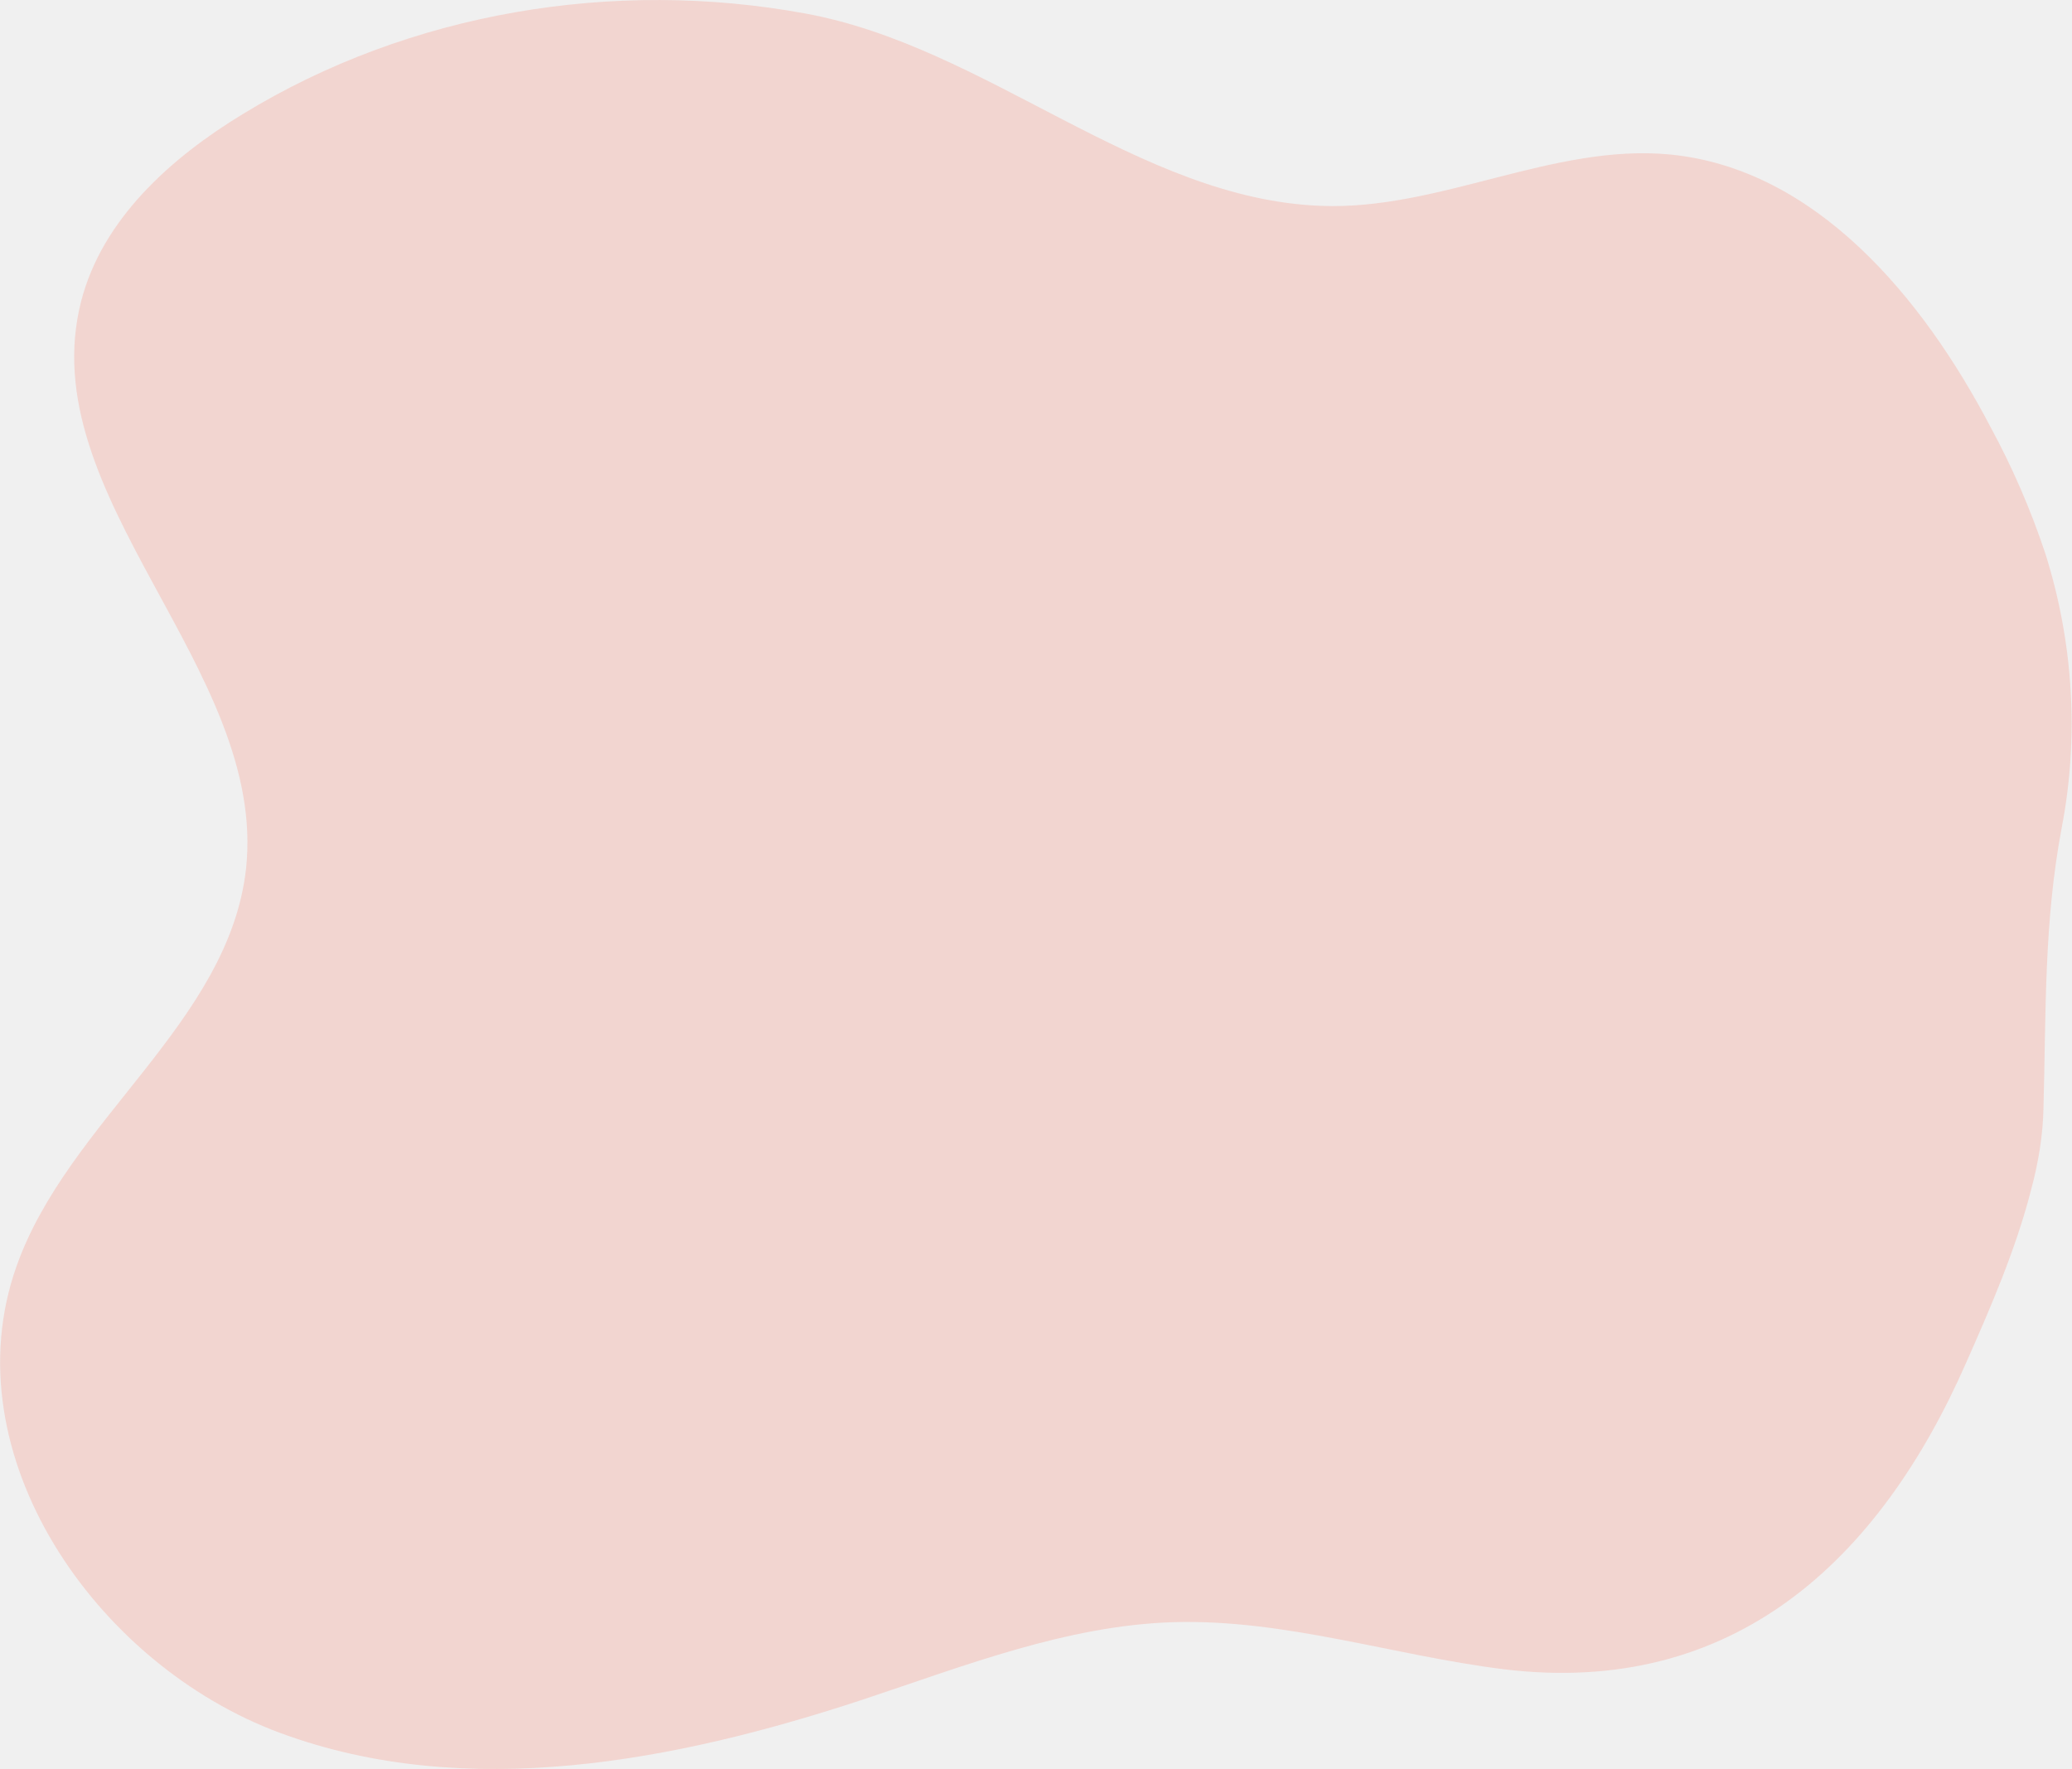
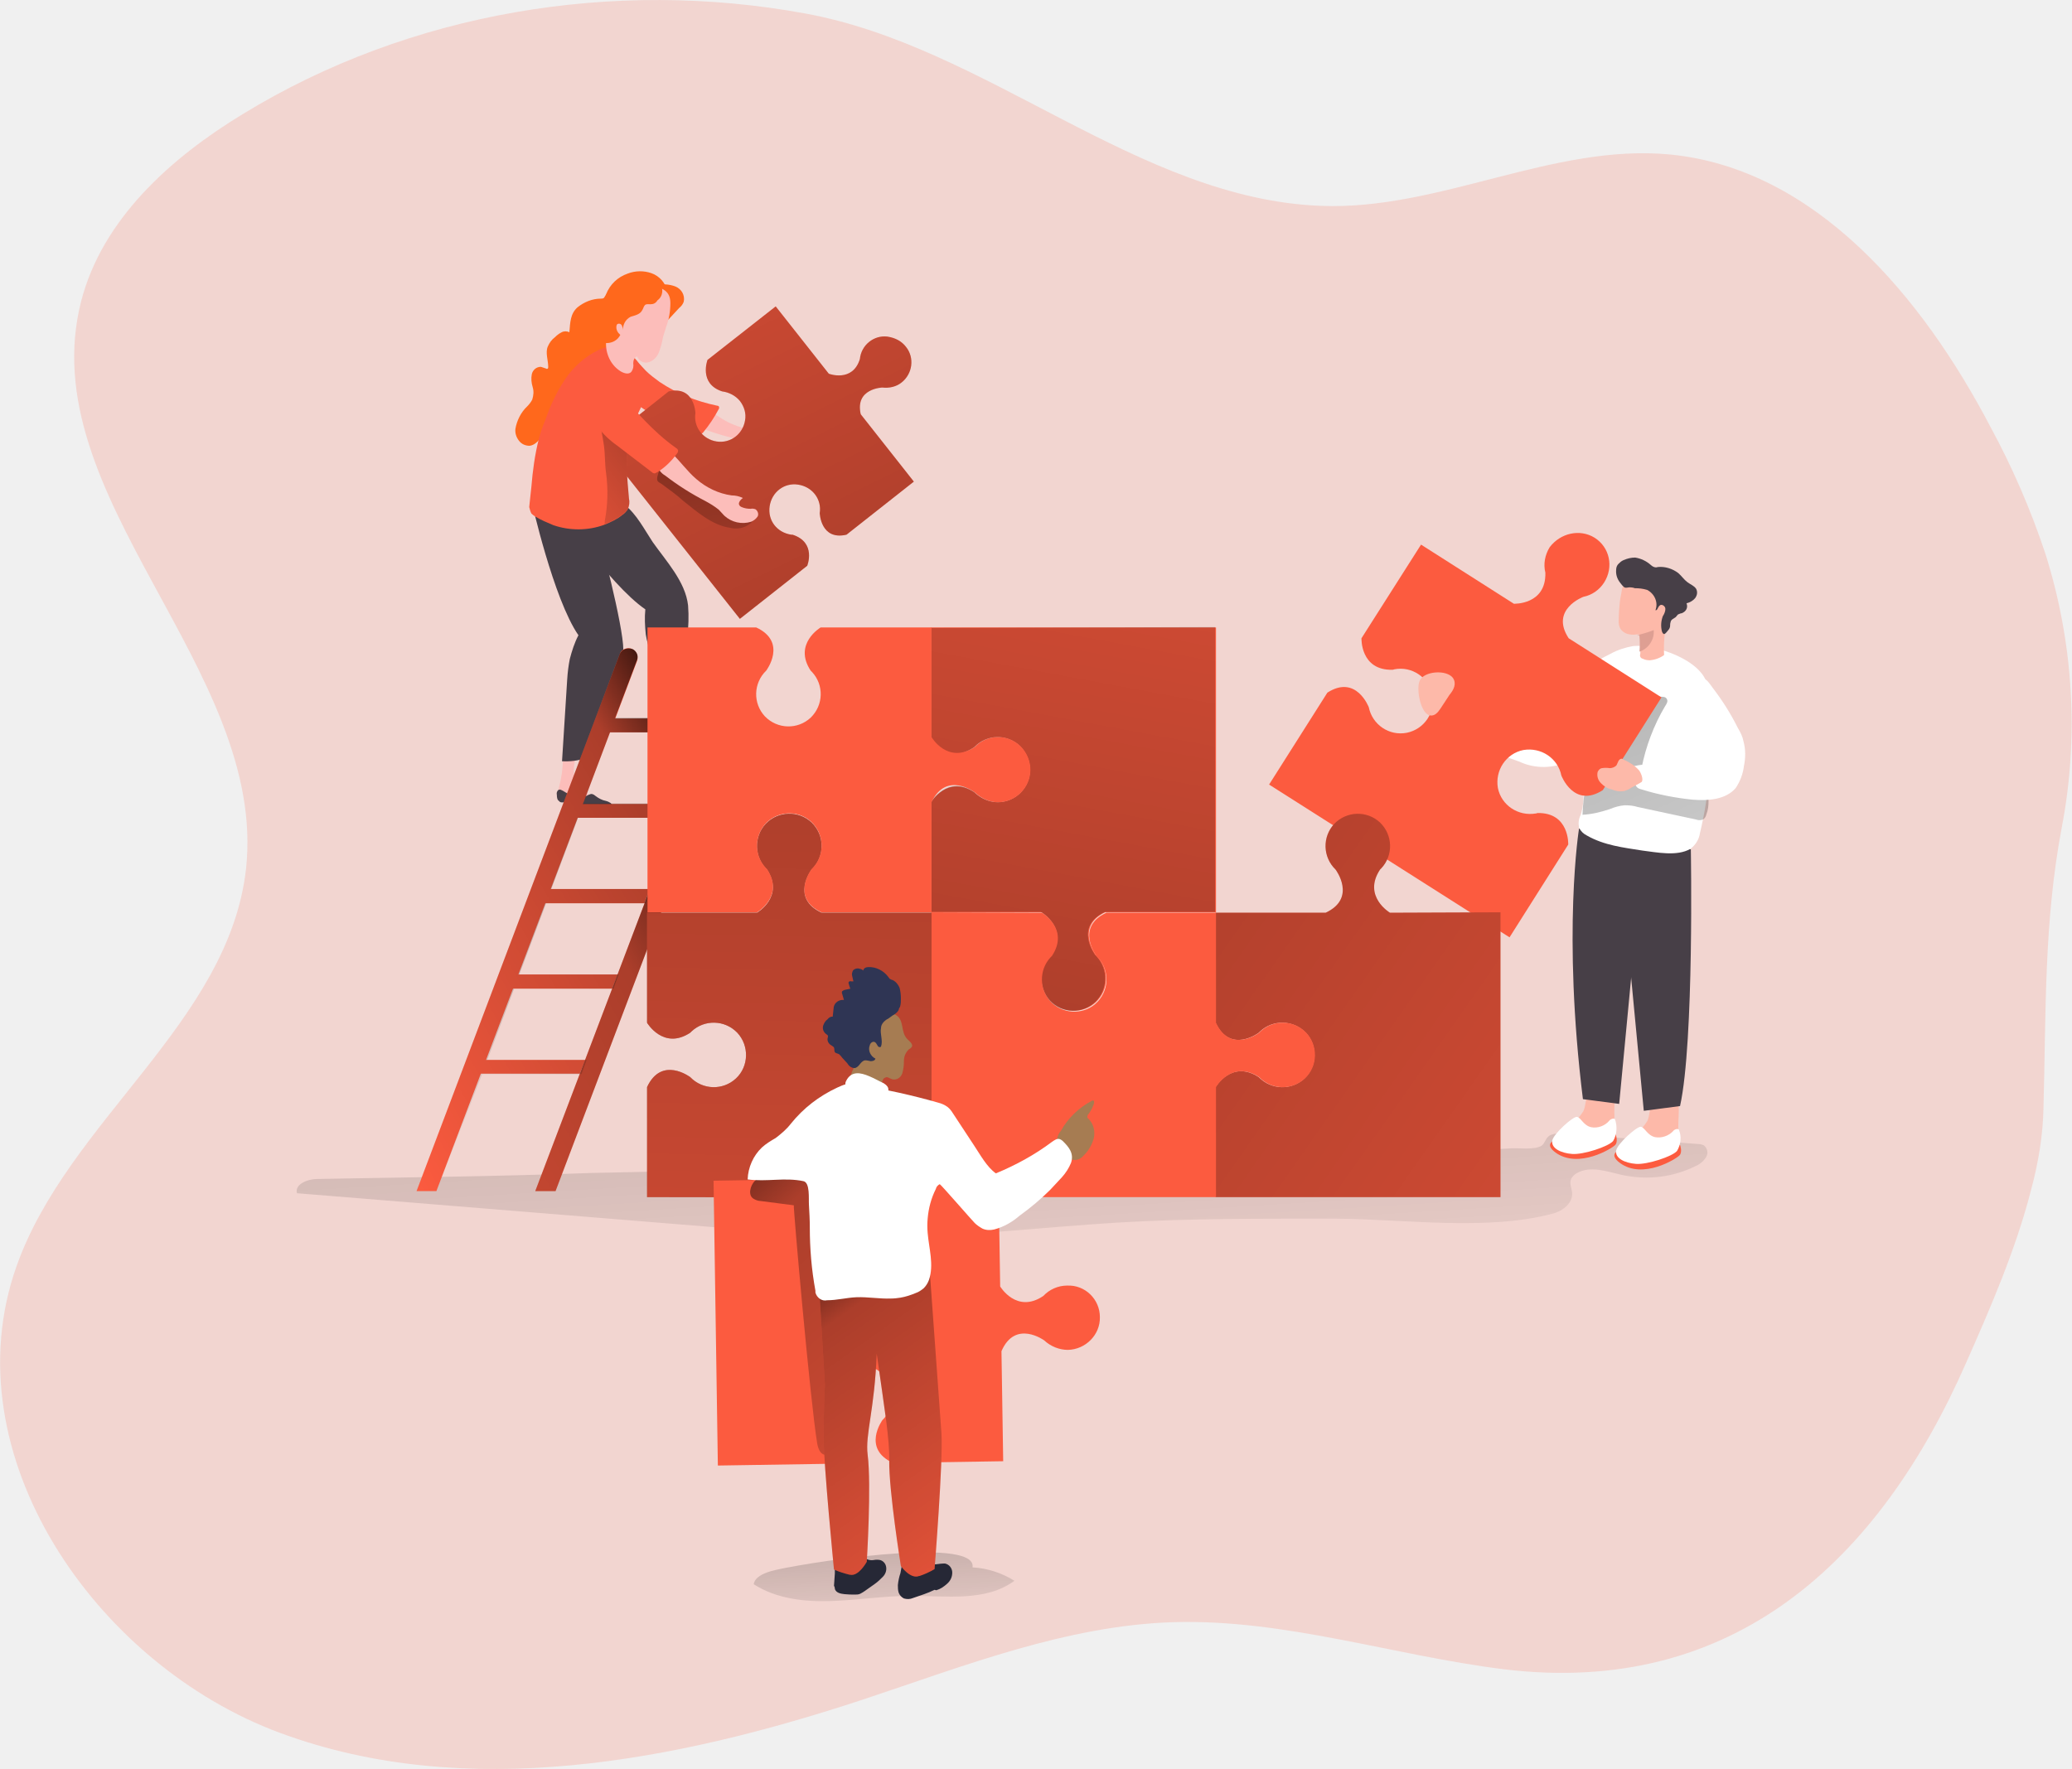
- <svg xmlns="http://www.w3.org/2000/svg" version="1.1" id="Layer_1" x="0" y="0" width="480" height="409.9" xml:space="preserve">
-   <path d="M470.5 275.8c-3.5 13.7-9.5 27.5-14.9 39.7-20.2 46.2-54.1 77.8-107.3 71.3-25.6-3.2-50.8-11.7-76.6-10.9-24.7.8-48.2 10.1-71.7 17.9-43.6 14.4-91.9 23.7-135 7.8s-76.5-64.8-61.2-108.1C15.7 259.7 53 237 57 201.3 62 155 7.2 115 18.8 69.8c4.9-19 20.7-33.2 37.5-43.4C94.9 2.8 142.2-5 186.4 3.1c42.1 7.6 77.2 43 119.6 44.6 27.4 1.1 53.7-14.5 80.9-11.9 33.7 3.3 58.5 33.1 74.2 63.1 5.1 9.4 9.3 19.1 12.7 29.3 6.5 20.5 7.9 42.5 3.8 63.7-4.1 21.8-3.6 42.2-4.2 64.6-.1 6.5-1.2 13-2.9 19.3z" opacity=".18" fill="#fc5b3f" />
+ <svg xmlns="http://www.w3.org/2000/svg" xmlns:xlink="http://www.w3.org/1999/xlink" width="480" height="409.9">
+   <style>.a{fill:#fc5b3f}.b{fill:#fff}.c{fill:#fcbdba}.d{fill:#473f47}.e{fill:#fdb9a9}</style>
+   <path d="M470.5 275.8c-3.5 13.7-9.5 27.5-14.9 39.7-20.2 46.2-54.1 77.8-107.3 71.3-25.6-3.2-50.8-11.7-76.6-10.9-24.7.8-48.2 10.1-71.7 17.9-43.6 14.4-91.9 23.7-135 7.8s-76.5-64.8-61.2-108.1C15.7 259.7 53 237 57 201.3 62 155 7.2 115 18.8 69.8c4.9-19 20.7-33.2 37.5-43.4C94.9 2.8 142.2-5 186.4 3.1c42.1 7.6 77.2 43 119.6 44.6 27.4 1.1 53.7-14.5 80.9-11.9 33.7 3.3 58.5 33.1 74.2 63.1 5.1 9.4 9.3 19.1 12.7 29.3 6.5 20.5 7.9 42.5 3.8 63.7-4.1 21.8-3.6 42.2-4.2 64.6-.1 6.5-1.2 13-2.9 19.3z" opacity=".18" class="a" />
+   <linearGradient id="A" gradientUnits="userSpaceOnUse" x1="202.75" y1="328.526" x2="205.571" y2="382.746">
+     <stop offset=".01" />
+     <stop offset=".08" stop-opacity=".69" />
+     <stop offset=".21" stop-opacity=".32" />
+     <stop offset="1" stop-opacity="0" />
+   </linearGradient>
+   <path d="M178.5 364.1c-1.6.5-3.6 1.3-3.9 3 5.3 3.4 11.7 4.1 17.9 3.9 6.1-.2 12.4-1.2 18.5-1.2 8.2 0 17.4 1.4 24-3.5-2.9-1.8-6.2-2.9-9.7-3.1 1.2-7.6-41.9-.6-46.8.9z" fill="url(#A)" />
+   <linearGradient id="B" gradientUnits="userSpaceOnUse" x1="223.134" y1="125.627" x2="234.961" y2="319.533">
+     <stop offset=".01" />
+     <stop offset=".08" stop-opacity=".69" />
+     <stop offset=".21" stop-opacity=".32" />
+     <stop offset="1" stop-opacity="0" />
+   </linearGradient>
+   <path d="M73.5 273.2c-2.2 0-5.3 1.2-4.7 3.3l100.7 8.2c11.8 1 23.7 1.9 35.6 1.9 18 0 35.9-2.2 53.9-3.3 16.9-1 33.8-.9 50.7-.9 15.6.1 34.9 2.9 50.1-1.2 2.3-.6 4.6-2.5 4.4-4.8-.1-1.1-.7-2.2-.2-3.3.3-.5.7-.9 1.2-1.2 3.2-1.9 7.1-.4 10.7.4 5.8 1.2 11.7.5 16.9-2.1 1-.4 1.8-1.1 2.4-2s.4-2.1-.5-2.8a3.08 3.08 0 00-1.3-.3l-30.8-2.4c-1.2-.2-2.3-.1-3.4.3-1.2.6-1.2 1.9-2.1 2.5-1.6 1-5.2.5-7 .6l-14 .8-28 1.2-57.4 1.3-113.5 2.4c-21.3.8-42.5 1-63.7 1.4z" fill="url(#B)" />
+   <g fill="#ff681c">
+     <path d="M150.9 63.3c-1.7-.6-3.7-.6-5.5.1-2.3.8-4.1 2.5-5 4.8 0 .6-.5 1-1.1 1h-.1c-2 0-3.9.8-5.4 2-1.7 1.5-1.7 3.5-1.9 5.8a1.91 1.91 0 00-1.8 0c-.6.3-1.1.7-1.5 1.1-.8.6-1.3 1.3-1.7 2.2-.6 1.4.1 3.2.1 4.7 0 .1 0 .3-.1.4s-.3.1-.4 0c-.4-.1-.8-.3-1.2-.4-1.1 0-1.9.8-2.1 1.7-.2 1-.1 2 .2 3s.2 1.9-.1 2.9c-.3.6-.8 1.2-1.2 1.6-1.4 1.3-2.4 3.3-2.7 5.2-.1 1 .2 1.9.8 2.7s1.5 1.2 2.5 1.2c2.3-.3 3.1-3.5 5.2-4.2 2.1-.8 4.6-3.3 6-5.3 1.2-1.6 2.2-3.5 4.1-4.1.6-.1 1.2-.4 1.7-.7.4-.3.7-.7.9-1.1.8-1.2 1.3-2.4 1.8-3.7.7-2.6 0-5.6 1.2-8 .8-1.4 2-2.4 3.6-2.8.7-.2 1.3-.2 1.9-.4.8-.2 1.4-.6 2.1-1 1.6-1 2.9-2.6 3.2-4.5 0-1.8-1.7-3.6-3.5-4.2z" />
+     <path d="M156.5 66.4c1.4.6 2.2 2 1.9 3.5-.2.6-.6 1.1-1.1 1.5l-2.5 2.7-1.1-3.7c-.1-.7-.5-1.3-1-1.8-.7-.4-1.6-.4-2.3 0-.8.4-1.3 1-2 1.3-.2.1-.4.2-.6.1s-.2-.5-.1-.8c1.3-3.1 5.8-4 8.8-2.8z" />
+   </g>
+   <path d="M158.2 169a8.1 8.1 0 001.2 3.6c1.1 1.3 3 2 4.5 3.1.3.2.6.5.7.8 0 .4-.2.7-.6.8-.3.1-.7.1-1 .1-1.5-.3-3.2-.4-4.7-.5-.8 0-1.7.1-2.2-.6-.3-.5-.5-1.2-.3-1.7.1-2.2 0-4.5-.6-6.7-.2-.6-.2-1.1-.2-1.6a1.51 1.51 0 011.7-1.2c.3.1.5.2.7.3 1 .6.7 2.5.8 3.6zm-25.2 8.4c-.2 1.2 0 2.6.5 3.7.8 1.6 2.5 2.6 3.7 3.8.3.2.5.6.5 1-.1.3-.4.6-.7.6s-.7 0-1-.1c-1.4-.6-3-1-4.5-1.3-.8-.1-1.7-.3-2-1-.2-.6-.2-1.2 0-1.7a25.17 25.17 0 00.9-6.7c-.1-.6 0-1.2.2-1.6.3-.8 1.2-1.2 2-.8.2.1.5.3.6.5.5.7-.1 2.6-.2 3.6z" class="c" />
+   <g class="d">
+     <path d="M128 116.1s13 19.3 21.5 25.1c-.2 1.9-.1 3.8.1 5.8.5 3.2 1.9 5.9 2.4 8.9l1.6 10.3c.1.5.2 1.1.7 1.2.3.1.6.1.9 0l3.6-1c-.2-6.2-.1-12.4.4-18.6.3-2.5.4-5 .2-7.5-.6-5.5-5.1-10.3-8.2-14.7-1.8-2.7-3.8-6.6-6.5-8.6-2.2-1.6-5.3-.9-8-.6-2 .2-4.1.1-6.1-.5-.8-.3-1.8-.3-2.6.2z" />
+     <path d="M123.1 116s5.1 22.8 10.9 31.2c-.9 1.7-1.5 3.6-2 5.5-.3 1.5-.5 3.1-.6 4.7l-1.2 19c1.8.1 3.6-.1 5.4-.7l6.6-16.7c1.2-2.7 2-5.6 2.2-8.4 0-5.7-5.5-26.5-6-27.6-1.4-2.4-4.6-2.7-7.2-3.5-2-.6-3.8-1.4-5.6-2.7-.8-.6-1.6-1.1-2.5-.8z" />
+   </g>
+   <path d="M169.7 98.3c2.8 1.2 5.9 1.7 8.8 1.3.9-.3 1.8-.3 2.7-.1-.4.6-.8 1.3-.2 1.8.2.1.4.2.6.2.8.1 1.4 0 2.2-.2a1.39 1.39 0 011.1-.2c.7.2 1.1.9 1 1.5-.2.7-.6 1.2-1.2 1.5-1.9 1.2-4.3 1.4-6.3.4-.6-.3-1.1-.7-1.7-1.1-1.2-.5-2.3-.9-3.6-1.1-3.6-.8-7.1-1.7-10.6-3.1-1.1-.3-1.9-1-2.5-1.8-.7-1.7.6-4.6 2.6-3.5 2.4 1.5 4.6 3.4 7.1 4.4z" class="c" />
+   <use xlink:href="#Q" class="a" />
+   <linearGradient id="C" gradientUnits="userSpaceOnUse" x1="2922.544" y1="-1171.089" x2="2901.704" y2="-1147.677" gradientTransform="matrix(-.8343 .5901 .5901 .8343 3247.361 -663.838)">
+     <stop offset=".01" />
+     <stop offset=".08" stop-opacity=".69" />
+     <stop offset=".21" stop-opacity=".32" />
+     <stop offset="1" stop-opacity="0" />
+   </linearGradient>
+   <use xlink:href="#Q" fill="url(#C)" />
+   <use xlink:href="#R" class="a" />
+   <linearGradient id="D" gradientUnits="userSpaceOnUse" x1="224.441" y1="192.65" x2="106.296" y2="-47.24">
+     <stop offset=".01" />
+     <stop offset=".08" stop-opacity=".69" />
+     <stop offset=".21" stop-opacity=".32" />
+     <stop offset="1" stop-opacity="0" />
+   </linearGradient>
+   <use xlink:href="#R" fill="url(#D)" />
+   <linearGradient id="E" gradientUnits="userSpaceOnUse" x1="158.046" y1="89.507" x2="170.31" y2="149.655">
+     <stop offset=".01" />
+     <stop offset=".08" stop-opacity=".69" />
+     <stop offset=".21" stop-opacity=".32" />
+     <stop offset="1" stop-opacity="0" />
+   </linearGradient>
+   <path d="M158.2 116c3.4 2.7 6.8 5.7 10.9 6.3 1.6.4 3.3.1 4.6-.9.5-.3.8-.8.7-1.3-.2-.7-1-.9-1.6-1.1-3.2-.4-6.1-1.5-8.8-3.2-1-.7-1.9-1.4-2.8-2.3l-6.6-6c-.2-.2-.4-.3-.7-.3s-.5.3-.6.6c-.4.9-.8 1.7-1 2.6-.2 1 0 1.2.9 1.7 1.9 1.4 3.5 2.5 5 3.9z" fill="url(#E)" />
+   <path d="M161.3 111c2.3 2 5.2 3.4 8.2 3.8.9 0 1.8.2 2.6.6-.6.4-1.2 1.2-.8 1.7.1.2.3.3.5.4.7.3 1.4.4 2.1.4.4-.1.8 0 1.1.1.6.4.8 1.2.5 1.7-.4.6-1 1-1.5 1.2a6.34 6.34 0 01-6.2-1.4l-1.3-1.4c-1-.8-2-1.4-3.1-2a60.71 60.71 0 01-9.3-5.9 3.98 3.98 0 01-1.9-2.5c-.2-1.8 1.8-4.2 3.5-2.6 1.9 1.8 3.5 4.1 5.6 5.9z" class="c" />
+   <path d="M123.1 119c.3.3.6.5.9.7 1.3.8 2.8 1.4 4.2 2 3.8 1.3 8 1.3 11.8-.1 1.5-.6 3-1.3 4.2-2.3.5-.3.9-.8 1.2-1.2.4-.9.5-1.7.3-2.6-.4-4.6-.9-9.3 0-13.8.3-1.5.8-3 1.3-4.4 1.1-1.9 2-3.9 2.7-6 .5-2.6-.2-5.4-1.9-7.4-1.7-2.3-5-4.2-7.9-3.3-3.3 1.2-6.1 3.5-8.3 6.3-2.3 3.2-4 6.7-5.3 10.5-.6 1.4-1.1 2.9-1.5 4.4-.9 3.6-1.4 7.3-1.7 11-.2 1.5-.3 3.1-.5 4.7.1.3.2.9.5 1.5z" class="a" />
+   <linearGradient id="F" gradientUnits="userSpaceOnUse" x1="2896.488" y1="-1139.545" x2="2942.763" y2="-1137.053" gradientTransform="matrix(-.8343 .5901 .5901 .8343 3247.361 -663.838)">
+     <stop offset=".01" />
+     <stop offset=".08" stop-opacity=".69" />
+     <stop offset=".21" stop-opacity=".32" />
+     <stop offset="1" stop-opacity="0" />
+   </linearGradient>
+   <path d="M140 121.5c1.5-.6 3-1.3 4.2-2.3.5-.3.9-.8 1.2-1.2.4-.9.5-1.7.3-2.6-.4-4.6-.9-9.3 0-13.8-.6-.6-1.2-1.1-1.7-1.5-1.3-1.2-3.4-3.4-5.3-3.2a69.82 69.82 0 011.2 6.3c.3 2.1.2 4.3.5 6.4.5 3.7.4 7.5-.3 11.1 0 .4 0 .6-.1.8z" fill="url(#F)" />
+   <path d="M156.6 103.8c.2.1.4.3.5.6 0 .2-.1.5-.2.6-1.2 1.7-2.8 3.3-4.6 4.4l-.6.3c-.3 0-.5-.1-.7-.3l-8.1-6.2c-1.7-1.2-3.3-2.7-4.5-4.4-1-1.5-1.6-3.2-2.1-4.9-1.6-5.1 3.3-7.3 6.5-3.6 4.4 4.8 8.3 9.6 13.8 13.5z" class="a" />
+   <path d="M155.9 176.5c-.2-.4-.1-.8.1-1.1.3-.3.8-.2 1.2 0 .9.4 1.7.8 2.6 1 1 .3 1.9.1 2.7-.3.5-.3 1-.7 1.4-.7.3 0 .5.1.8.3.9.4 1.7.8 2.6.9.4 0 .8.2 1.1.4.1.1.2.2.2.3 0 .3-.3.5-.5.6-2.9 1.1-6 .7-9 .4H158c-.5.1-1.2.4-1.5 0a7.59 7.59 0 01-.6-1.8zm-26.9 7.7c-.1-.4 0-.8.3-1.1.4-.3.8 0 1.2.2.8.5 1.6 1 2.5 1.2a4.16 4.16 0 002.7 0c.5-.2 1-.6 1.5-.5.3.1.5.2.7.4.8.6 1.5 1 2.5 1.2.4.1.8.3 1.1.5.1.1.1.2.2.3 0 .3-.3.5-.6.5-3 .8-6 0-9-.8-.3-.1-.7-.2-1.1-.2-.5 0-1.2.2-1.5-.3-.4-.2-.5-.8-.5-1.4z" class="d" />
+   <path d="M154.3 75.8c-.2.8-.5 1.5-.7 2.3-.2 1.2-.5 2.3-.9 3.4s-1.2 2-2.3 2.4c-1.2.4-2.4-.2-2.8-1.3-.7.2-.9 1-.9 1.6.1.7 0 1.3-.4 1.9-.6.8-1.8.4-2.6-.1-2.5-1.6-3.7-4.7-3.2-7.6.7-3.1.7-6.7 2.4-9.3.6-.9 1.4-1.6 2.3-2.2.8-.6 1.7-1 2.7-1.1.7 0 1.3 0 2 .2 2.9.5 5.4 1 5.4 4.2 0 1.8-.3 3.8-1 5.6z" class="c" />
+   <path d="M150.7 70.5c-.5 0-1-.1-1.3.2s-.4.9-.7 1.3c-.5.9-1.7 1.1-2.6 1.4-1.2.6-1.8 1.8-1.8 3.1 0-.4-.1-.8-.3-1.2a.78.78 0 00-1-.2c-.1.2-.2.3-.2.5-.1.8.3 1.5.9 2-.6 1.2-1.8 1.9-3.2 1.9a1.92 1.92 0 01-1.2-.4c-.2-.2-.4-.5-.5-.8-.8-2.2.4-4.5.7-6.8 0-.8.2-1.6.4-2.4.3-.6.6-1.1 1.1-1.4 1.2-1.5 3-2.7 4.9-3.3 1.8-.5 5.5-.3 6.9 1.2 1 1.2.8 3.1-.5 4-.4.7-1 .9-1.6.9z" fill="#ff681c" />
+   <linearGradient id="G" gradientUnits="userSpaceOnUse" x1="183.715" y1="141.961" x2="181.658" y2="385.467">
+     <stop offset=".01" />
+     <stop offset=".08" stop-opacity=".69" />
+     <stop offset=".21" stop-opacity=".32" />
+     <stop offset="1" stop-opacity="0" />
+   </linearGradient>
+   <use xlink:href="#S" fill="url(#G)" />
+   <g class="a">
+     <path d="M101.1 276h-4.6l47.1-124.5c.3-.9 1.2-1.3 2-1.3 1.2 0 2.1 1 2.1 2.1 0 .3 0 .5-.1.8L101.1 276zm27.6 0H124l47.8-125.9h4.6z" />
+     <path d="M164.3 169.7h-24.4l1.2-3.2h24.4zm-7.5 19.8h-24.4l1.2-3.2H158zm-7.5 19.8h-24.4l1.3-3.3h24.3zm-7.5 19.8h-24.3l1.2-3.3h24.4zm-7.5 19.7H110l1.2-3.2h24.4z" />
+   </g>
+   <linearGradient id="H" gradientUnits="userSpaceOnUse" x1="175.086" y1="183.3" x2="75.92" y2="240.176">
+     <stop offset=".01" />
+     <stop offset=".08" stop-opacity=".69" />
+     <stop offset=".21" stop-opacity=".32" />
+     <stop offset="1" stop-opacity="0" />
+   </linearGradient>
+   <path d="M141.3 169.7l-6.2 16.5h23l-1.2 3.3h-23l-6.2 16.5h23l-1.2 3.3h-23l-6.2 16.5h23l-1.2 3.3h-23l-6.2 16.5h23l-1.2 3.3h-23L101.1 276h-4.6l47.1-124.5c.5-1.1 1.8-1.5 2.9-1.1.7.3 1.2 1.1 1.2 1.7 0 .3 0 .5-.1.8l-5.1 13.5h23l-1.2 3.3h-23z" fill="url(#H)" />
+   <linearGradient id="I" gradientUnits="userSpaceOnUse" x1="178.416" y1="196.86" x2="4.487" y2="296.606">
+     <stop offset=".01" />
+     <stop offset=".08" stop-opacity=".69" />
+     <stop offset=".21" stop-opacity=".32" />
+     <stop offset="1" stop-opacity="0" />
+   </linearGradient>
+   <path d="M128.7 276H124l47.8-125.9h4.6z" fill="url(#I)" />
+   <path d="M357.1 168.3a5.45 5.45 0 01-2.4 1.2c-.8 0-1.6-.1-2.3-.4l-11.3-3.7c-1.8 1.3-2.2 3.9-1 5.8 1.2 1.2 2.6 2.1 4.1 2.5l7.8 2.8c3.6 1.7 7.9 1.6 11.4-.1 2.3-.8 4.9-1.7 6-3.9 1.2-2.2.3-5.1.7-7.6.4-1.6.8-3.3 1-4.9 0-1.4-1.2-3.6-2.9-3.3-1.4.3-2.5 2.8-3.3 3.9-2.1 2.8-4.7 5.5-7.8 7.7z" class="b" />
+   <path d="M339.7 164.7c-.1-.3-.3-.6-.6-.9a.96.96 0 00-.9-.2c-.3.2-.5.6-.5.9 0 .1 0 .3-.1.4s-.2 0-.4 0c-1.2-.3-2.6-.5-3.9-.6a.89.89 0 00-1 .6v.5c.1.5.4.9.7 1.2.7 1.1 1 2.5 2 3.3.7.4 1.4.6 2.1.5.8 0 1.4-.2 2.2-.1.5.1 1.1.1 1.4-.2s.6-.7.5-1.2c-.1-.7-.3-1.3-.7-1.9 0-.8-.4-1.6-.8-2.3zm31.7 85.3c-4.3-1-3.5 5.2-4.6 7.5-.8 1.2-1.6 2.2-2.7 3.1s-1.7 2.1-1.9 3.5c0 .3 0 .5.2.8s.6.5.9.5c2.5.8 5.2.5 7.4-.8 1.1-.5 1.9-1.3 2.6-2.4.5-1.2.7-2.3.7-3.6-.2-2.5.9-7.8-2.6-8.6z" class="e" />
+   <path d="M367.5 262.7s-12.4.6-7.1 4.4 13.1-1 13.8-1.8.1-2.4.1-2.4l-6.8-.2z" class="a" />
+   <path d="M373.7 264.4c-1.1 1.3-6.9 3.2-9.5 3s-4.9-1.3-4.6-3.1c.3-1.6 4.8-5.6 5.7-5.5s1.5 2 3.3 2.4c1.5.3 3.2-.3 4.2-1.5.3-.4.9-.6 1.3-.4.6 1.6.5 3.6-.4 5.1z" class="b" />
+   <path d="M386.2 252.4c-4.3-1.1-3.5 5.2-4.6 7.4-.8 1.2-1.6 2.2-2.7 3.1s-1.7 2.1-1.9 3.5c0 .3 0 .5.2.8s.6.5.9.5c2.5.7 5.2.5 7.4-.8 1.1-.5 1.9-1.3 2.6-2.4a8.75 8.75 0 00.7-3.5c-.1-2.5 1.1-7.8-2.6-8.6z" class="e" />
+   <path d="M382.4 265.1s-12.4.5-7.1 4.4 13.1-1 13.8-1.8.1-2.4.1-2.4l-6.8-.2z" class="a" />
+   <path d="M388.5 266.7c-1.1 1.3-6.9 3.2-9.5 3s-4.9-1.3-4.6-3.1c.3-1.6 4.8-5.6 5.7-5.5s1.5 2 3.3 2.4c1.5.3 3.2-.3 4.2-1.4.3-.4.9-.6 1.3-.4.7 1.6.5 3.5-.4 5z" class="b" />
+   <g class="d">
+     <path d="M375 196.3l5.8 61.1 8.4-1.1c3.3-14.9 2.5-59.5 2.5-59.5l-16.7-.5z" />
+     <path d="M380.9 194.7l-5.8 61.1-8.4-1.1c-4.8-38.7-.9-62.7-.9-62.7l15.1 2.7z" />
+   </g>
+   <path d="M366.6 172.6c-.1-1.2-.4-2.2-.5-3.4-.3-2.3-.2-4.6.1-6.9.4-2.4 1.2-4.8 2.2-7.1 1-1.9 2.7-2.7 4.7-3.7 1.6-.9 3.5-1.5 5.3-1.8 1.3-.1 2.6 0 3.8.2 3.9.8 9.1 2.7 11.8 5.9 2 2.3 2.3 5.7 2.3 8.7a137.52 137.52 0 01-.3 12.8c0 .6-.1 1.2-.1 1.8-.2 4.7-1 9.4-2.1 14-.2 1.4-1 2.7-2.2 3.6-3.1 1.8-7.8.8-11.1.4-4.4-.7-8.9-1.2-12.9-3.5-.8-.4-1.4-1-1.8-1.8-.2-1.1-.1-2 .4-3 1.3-4.3.3-8.9.3-13.4 0-.8.1-1.6.1-2.4v-.4z" class="b" />
+   <linearGradient id="J" gradientUnits="userSpaceOnUse" x1="344.072" y1="99.732" x2="432.986" y2="308.477">
+     <stop offset=".01" />
+     <stop offset=".08" stop-opacity=".69" />
+     <stop offset=".21" stop-opacity=".32" />
+     <stop offset="1" stop-opacity="0" />
+   </linearGradient>
+   <path d="M380.5 180.5c1.1.7 2.2 1.2 3.5 1.3 3.6 1.1 7.3 1.6 10.9 2.7.3 0 .5.2.7.3.2.2.2.5.2.8 0 1.1-.1 2.1-.5 3.1-.1.5-.4 1-.8 1.2a2.21 2.21 0 01-1.6 0l-13.5-2.9c-1-.3-1.9-.4-3-.4-1.2.1-2.3.4-3.5.9-2.1.7-4.2 1.2-6.3 1.3.1-2.6.4-5.2 1-7.7.2-.8.5-1.4.9-2.1.5-.7 1-1.3 1.5-1.8 2.2-2.3 3.6-5.1 5.9-7.4 1.2-1.2 2.6-1.9 3.6-3.3.4-.5 3.9-5 3.6-5.5.7.9 2.4 0 3 .9.4.6 0 1.2-.4 1.8-2.6 4.4-4.4 9.2-5.4 14.2-.4 1.4-.8 1.8.2 2.6z" fill="url(#J)" />
+   <path d="M369.4 124.6c3.5 2.2 4.5 6.8 2.2 10.4-1.1 1.7-2.8 2.9-4.8 3.3 0 0-7.8 2.9-3.4 9.6l21.5 13.7-13.6 21.5c-6.7 4.3-9.6-3.4-9.6-3.4-.8-4-4.7-6.6-8.8-5.9-4 .8-6.6 4.7-5.9 8.8.8 4 4.7 6.6 8.8 5.9.1 0 .2 0 .3-.1 7.5-.2 7.2 7.3 7.2 7.3l-13.6 21.5-55.7-35.4 13.5-21.3c6.7-4.3 9.6 3.4 9.6 3.4.8 4 4.7 6.7 8.8 5.9 4-.8 6.7-4.7 5.9-8.8-.8-4-4.7-6.7-8.8-5.9-.1 0-.2.1-.4.1-7.5.2-7.2-7.3-7.2-7.3l13.8-21.7 21.5 13.7s7.5.3 7.3-7.2c-.5-2-.1-4.1 1-5.9 2.5-3.3 7-4.3 10.4-2.2z" class="a" />
+   <path d="M402.6 168.7c.6 1 1.1 2 1.3 3.1.5 1.8.5 3.8.1 5.7-.2 1.8-.9 3.6-1.9 5.1-2.3 2.7-6.4 3-10 2.7-4-.4-8.1-1.2-11.9-2.4-.4-.1-.7-.2-1-.5-.3-.4-.6-.8-.7-1.2-.3-1.2-.5-2.3-.6-3.5 4.1-1.2 8.6-.2 12.9-.9 1.1 0 1.8-.9 1.8-1.8 0-.2 0-.4-.1-.6-.2-2.4-1.7-4.5-2.4-6.8-.7-2.2-.6-4.6.2-6.8.5-1.5 1.6-2.9 3.1-3.5 1.7-.6 2.4.8 3.3 2 2.3 3 4.2 6 5.9 9.4z" class="b" />
+   <path d="M376.3 176.1l-.6-.3c-.3 0-.6.2-.8.6-.1.3-.3.6-.4.9-.4.5-1.1.7-1.6.7-.6-.1-1.2-.1-1.8 0-.2 0-.5.2-.6.3-.2.2-.3.4-.4.6-.2 1 .1 1.9.8 2.6s1.4 1.2 2.4 1.4c1 .4 1.9.6 3 .4.6-.2 1.1-.4 1.5-.7l2-1.1c.2-.1.3-.2.5-.3.5-.6-.2-2.2-.6-2.7-1-1.1-2.1-1.8-3.4-2.4zm-1.3-32.6c0-1.2.1-2.4.2-3.5.1-1.2.3-2 .5-3.1 0-.6.3-1.2.8-1.5 1.5-1 3.4-1.4 5.2-1.3a5.2 5.2 0 013.8 1.3c.6.8 1 1.7 1.1 2.7.1 2.6-.2 5.2-.8 7.7-.3 2-.4 3.9-.3 6a6.62 6.62 0 01-3.3 1.2c-.6 0-1.1-.1-1.5-.3-.3-.1-.6-.2-.7-.5-.1-.2-.1-.5 0-.7v-.7c.1-1.2.1-2.3-.1-3.5 0-.1 0-.2-.1-.3h-.6c-.6.1-1.2.1-1.7 0a3.1 3.1 0 01-1.8-.9c-.6-.6-.8-1.6-.7-2.6z" class="e" />
+   <path d="M377.5 136.1c-.4 0-.8.2-1.2 0-.4-.3-.7-.7-1-1.1-.7-.9-1-1.9-.9-3 0-.5.2-1 .5-1.3s.7-.7 1.2-.9c.9-.4 1.8-.6 2.7-.6 1.3.2 2.6.8 3.6 1.7.2.2.5.4.8.5s.6.1.8 0c1.7-.2 3.5.4 4.8 1.4.8.7 1.3 1.5 2.1 2.1s1.5.8 2 1.5c.4.7.3 1.5-.2 2.2-.5.6-1.2 1-2 1.2.4 1-.1 1.9-1.1 2.3-.3 0-.6.2-.9.3-.2.2-.3.4-.5.6-.5.4-1.1.5-1.2 1.2-.1.3-.1.6-.1.8 0 .4-.2.8-.5 1.1-.2.2-.5.7-.8.8s-.5-.3-.6-.6c-.3-1.2-.2-2.4.2-3.5.4-.6.6-1.2.6-1.7 0-.7-.9-1.2-1.3-.8-.5.4-.5 1.2-1 1.1.7-1.8-.2-3.8-1.9-4.7-1-.3-1.9-.4-2.9-.4-.2-.1-.7-.2-1.2-.2z" class="d" />
+   <path d="M379.2 147.2c1.3-.3 2.7-.7 3.9-1.2.2 2.2-1.2 4.3-3.3 5 .1-1.2.1-2.3 0-3.5 0-.1 0-.2-.1-.3h-.5z" fill="#de9f93" />
+   <path d="M336.6 157.1c.4.6.5 1.3.3 2s-.6 1.3-1.1 1.9l-2.1 3.2c-.6.9-1.3 1.7-2.3 1.6-2.3-.2-3.4-6.2-2.5-8.1 1-2.2 6.2-2.6 7.7-.6z" class="e" />
+   <use xlink:href="#T" class="a" />
+   <linearGradient id="K" gradientUnits="userSpaceOnUse" x1="183.122" y1="151.46" x2="506.548" y2="378.206">
+     <stop offset=".01" />
+     <stop offset=".08" stop-opacity=".69" />
+     <stop offset=".21" stop-opacity=".32" />
+     <stop offset="1" stop-opacity="0" />
+   </linearGradient>
+   <use xlink:href="#T" fill="url(#K)" />
+   <g class="a">
+     <path d="M238.6 178.4c0 4.1-3.4 7.5-7.5 7.5-2 0-3.9-.9-5.4-2.3-6.2-4.1-10 2.3-10 2.3v25.5h66v-66h-66v25.4c3.4 7.3 10 2.3 10 2.3 2.9-3 7.6-3.1 10.6-.2 1.4 1.5 2.3 3.5 2.3 5.5z" />
+     <path d="M243.6 221.3c-3 2.9-3.1 7.6-.3 10.6 2.9 3 7.6 3.1 10.6.3 3-2.9 3.1-7.6.3-10.6l-.3-.3s-5-6.6 2.3-10h-15c0 .1 6.5 3.8 2.4 10z" />
+   </g>
+   <linearGradient id="L" gradientUnits="userSpaceOnUse" x1="223.674" y1="312.678" x2="284.68" y2="-15.354">
+     <stop offset=".01" />
+     <stop offset=".08" stop-opacity=".69" />
+     <stop offset=".21" stop-opacity=".32" />
+     <stop offset="1" stop-opacity="0" />
+   </linearGradient>
+   <path d="M215.7 145.5v25.4c3.4 7.3 10 2.3 10 2.3 2.9-3 7.6-3.1 10.6-.3 3 2.9 3.1 7.6.3 10.6s-7.6 3.1-10.6.3l-.3-.3c-6.2-4.1-10 2.3-10 2.3v25.5h25.4s6.4 3.7 2.3 10c-3 2.9-3.1 7.6-.3 10.6 2.9 3 7.6 3.1 10.6.3 3-2.9 3.1-7.6.3-10.6l-.3-.3s-5-6.6 2.3-10h25.5v-66l-65.8.2z" fill="url(#L)" />
+   <g class="a">
+     <path d="M215.7 211.4v66h66v-25.5s3.7-6.4 10-2.3c2.9 3 7.6 3.1 10.6.3s3.1-7.6.3-10.6c-2.9-3-7.6-3.1-10.6-.3l-.3.3s-6.6 5-10-2.3v-25.5h-25.4c-7.3 3.4-2.3 10-2.3 10 3 2.9 3.1 7.6.3 10.6s-7.6 3.1-10.6.3c-3-2.9-3.1-7.6-.3-10.6l.3-.3c4.1-6.2-2.3-10-2.3-10l-25.7-.1z" />
+     <use xlink:href="#S" />
+   </g>
+   <linearGradient id="M" gradientUnits="userSpaceOnUse" x1="186.397" y1="88.368" x2="177.185" y2="493.526">
+     <stop offset=".01" />
+     <stop offset=".08" stop-opacity=".69" />
+     <stop offset=".21" stop-opacity=".32" />
+     <stop offset="1" stop-opacity="0" />
+   </linearGradient>
+   <use xlink:href="#S" fill="url(#M)" />
+   <path d="M238.7 178.4c0 4.1-3.4 7.5-7.5 7.5-2 0-3.9-.9-5.4-2.3 0 0-6.6-5-10 2.3v25.5h-25.5c-7.3-3.4-2.3-10-2.3-10 3-2.9 3.1-7.6.3-10.6s-7.6-3.1-10.6-.3c-3 2.9-3.1 7.6-.3 10.6l.3.3c4.1 6.2-2.3 10-2.3 10H150v-66h25.2c7.3 3.4 2.3 10 2.3 10-3 2.9-3.1 7.6-.3 10.6 2.9 3 7.6 3.1 10.6.3 3-2.9 3.1-7.6.3-10.6l-.3-.3c-4.1-6.2 2.3-10 2.3-10h25.7v25.4s3.7 6.4 10 2.3c2.9-3 7.6-3.1 10.6-.2 1.5 1.5 2.3 3.5 2.3 5.5zm16.1 126.8c.1 4.1-3.3 7.5-7.4 7.6-2 0-4-.8-5.5-2.2 0 0-6.7-4.9-9.9 2.5l.4 25.5-25.5.4c-7.3-3.3-2.5-9.9-2.5-9.9 3-2.9 3-7.6.1-10.6s-7.6-3-10.6-.1-3 7.6-.1 10.6l.2.2c4.2 6.1-2.2 10-2.2 10l-25.5.4-1-66 25.2-.4c7.3 3.3 2.5 9.9 2.5 9.9-3 2.9-3 7.6-.1 10.6s7.6 3 10.6.1 3-7.6.1-10.6l-.2-.2c-4.2-6.1 2.2-10 2.2-10l25.7-.4.4 25.5s3.8 6.4 10 2.2c1.4-1.5 3.4-2.4 5.5-2.4 4.2-.2 7.6 3.2 7.6 7.3z" class="a" />
+   <linearGradient id="N" gradientUnits="userSpaceOnUse" x1="149.544" y1="259.281" x2="268.872" y2="388.965">
+     <stop offset=".01" />
+     <stop offset=".08" stop-opacity=".69" />
+     <stop offset=".21" stop-opacity=".32" />
+     <stop offset="1" stop-opacity="0" />
+   </linearGradient>
+   <path d="M174.8 273.7c-1 1.1-1.6 3.3-.2 4.1.5.3 1.1.5 1.6.5l7.7 1c-.2 0 3.8 45.4 5.4 55.1.2 1.2.7 2.6 1.8 2.7.7 0 1.3-.4 1.7-1.1 1.2-1.7 1.7-3.7 1.8-5.9 1.9-14.9 2.8-29.8 2.7-44.7 0-3-.1-6-1.5-8.6-1.8-2.9-4.8-4.8-8.1-5.4-4.2-.9-9.7-1.2-12.9 2.3z" fill="url(#N)" />
+   <path d="M193.4 368v.2c.3.9 1.3 1.1 2.2 1.2s1.6.1 2.5.1c.4 0 .8 0 1.2-.2s.7-.4 1-.6l2.4-1.7c.7-.5 1.2-1 1.8-1.6s.9-1.4.8-2.2c-.1-.9-.7-1.5-1.4-1.7-.5-.1-1-.1-1.5 0-1.2.2-2.2-.4-2.9-1.3-.1-.5-.4-.9-.7-1.2-.4-.2-.8-.2-1.2-.1-.9 0-1.6.2-2.4.5s-1.4 1-1.7 1.7c-.1.4-.1.8-.1 1.2v2.3l-.2 2.9c.1 0 .1.3.2.5zm23.1.4c-1.6.8-3.3 1.3-5 1.9-.7.3-1.4.3-2.1.1-.6-.3-1-.8-1.2-1.3-.2-.6-.2-1.2-.2-1.8a12.66 12.66 0 01.6-2.8c.2-.9.3-1.7.4-2.6l.5-3.6 4.3 1c.5.1.9 1.8 1.2 2.2.4.6 1.1.9 1.7 1 .8-.1 1.4-.2 2.2-.2 1 .2 1.7 1.1 1.7 2.1s-.4 1.9-1.2 2.6-1.5 1.2-2.5 1.5l-.4-.1z" fill="#262836" />
+   <use xlink:href="#U" class="a" />
+   <linearGradient id="O" gradientUnits="userSpaceOnUse" x1="175.129" y1="288.701" x2="243.452" y2="384.346">
+     <stop offset=".01" />
+     <stop offset=".08" stop-opacity=".69" />
+     <stop offset=".21" stop-opacity=".32" />
+     <stop offset="1" stop-opacity="0" />
+   </linearGradient>
+   <use xlink:href="#U" fill="url(#O)" />
+   <path d="M252.9 255.1c.1-.1.2-.1.3-.1.3 0 .3.5.2.8-.3.9-.7 1.6-1.2 2.3-.2.2-.3.4-.3.7s.2.4.4.6c1.1 1.2 1.4 2.8 1.1 4.3-.4 1.5-1.2 2.9-2.2 3.9-.6.7-1.3 1.2-2.2 1.2-1.4 0-3.3-1.8-3.9-3.1-.5-1.2-.2-2.7.7-3.7 1.6-2.9 4.1-5.3 7.1-6.9zm-42.7-14.3c.5.5 1.2 1 1.1 1.6-.1.4-.5.6-.8.8a3.69 3.69 0 00-1.1 2.7c0 1-.1 1.9-.4 2.9-.4 1-1.3 1.5-2.3 1.3-.6-.2-1.2-.7-1.6-.4-.6.2-.6.7-.8 1.1-.6 1-1.7 1.4-2.9 1.3-1.1-.2-2.1-.6-3.1-1.1a4.44 4.44 0 01-1.1-.8c-.2-.4-.2-.8-.1-1.1.4-1.2.9-2.1 1.6-3.1 1.2-1.8 1.9-3.8 2-6 .1-1.5 0-3.2 1-4.3 1.3-1.5 4.4-1.5 6-.4 1.8 1.2.9 3.9 2.5 5.5z" fill="#a67c52" />
+   <path d="M208.2 234c-.2.4-.5.7-.9 1-.8.4-1.3 1-2 1.3-.7.5-1.2 1.2-1.2 1.9-.3 1.3.5 2.9 0 4.3-.2.3-.7.1-.8-.2-.2-.3-.3-.6-.6-.8-.5-.3-1.1.2-1.2.7-.5 1.2.2 2.6 1.3 3.1-.1.5-.7.6-1.1.6-.5-.1-.9-.2-1.3-.2-1.1.2-1.3 1.6-2.4 1.8-.7 0-1.3-.4-1.7-1.1l-1.2-1.3c-.2-.3-.4-.5-.7-.8-.3-.2-.8-.2-1-.5s0-.9-.3-1.2c-.1-.1-.3-.2-.4-.3-.8-.4-1.2-1.2-.9-2v-.3c0-.1-.2-.2-.3-.3-.8-.5-1.1-1.5-.7-2.3a2.73 2.73 0 01.9-1.2c.3-.4.8-.7 1.2-.6l.2-1.8c0-1.2.9-2 2-2.1h.4l-.4-1.4c-.1-.2-.1-.4 0-.6.1-.1.3-.2.5-.3l1.4-.3c-.2-.4-.3-.9-.4-1.2-.1-.2 0-.4.2-.5.1 0 .2-.1.3 0h.6l-.3-1.3c-.1-.4 0-.8.2-1.2.3-.4.8-.5 1.2-.5.5.1.9.2 1.2.5 0-.5.6-.8 1.1-.8 1.8-.1 3.6.8 4.7 2.3.1.1.2.3.3.4.2.1.5.3.7.3.8.4 1.3 1.1 1.6 1.8.2.8.3 1.6.3 2.5 0 .7 0 1.2-.2 1.9-.2.3-.3.5-.3.7z" fill="#2f3554" />
+   <g class="b">
+     <path d="M201.4 249.4c1.2.5 2.2 1.1 3.3 1.6.3.2.6.4.9.8.2.3.3.8.1 1.2-.3.5-1 .3-1.4.1-2.4-.8-4.9-1.2-7.5-1.1-.4.1-.7-.1-.9-.4-.1-.4-.1-.7.1-1.1 1.2-2.4 3.3-2 5.4-1.1z" />
+     <path d="M248.1 269.5c-.5 1.2-1.2 2.3-2.1 3.3l-2.7 2.9c-2.2 2.2-4.6 4.2-7.1 6-1.6 1.4-3.6 2.6-5.9 3.2-.9.2-1.8.2-2.7-.2-.7-.4-1.3-.8-1.8-1.3-.7-.7-7.9-9-8.1-9-.4.2-.8.6-.9 1.1-1.1 2.2-1.7 4.5-1.9 6.9-.1 1.1-.1 2.1 0 3.3.3 3.6 1.5 7.4.3 10.9-.3.8-.7 1.4-1.2 1.9-.6.5-1.2.9-1.8 1.1-1.2.5-2.4.9-3.6 1.1-.7.1-1.4.2-2.2.2-2.7.1-5.3-.4-8-.3-2.3.1-4.5.7-6.8.7-1.2.3-2.4-.6-2.7-1.8v-.4c-.9-4.9-1.3-9.8-1.3-14.7 0-1.7-.1-3.5-.2-5.2-.1-1.4.3-5.2-1.3-5.5-4.2-.9-8.6.2-12.9-.4.1-2.8 1.3-5.5 3.3-7.4 1-.9 2-1.5 3.2-2.2 1.3-1 2.5-2 3.5-3.3 2.9-3.6 6.5-6.4 10.8-8.4.7-.3 1.3-.6 2.1-.8h.5c.9-.1 1.8 0 2.7.2 6 1.1 12.1 2.4 18 4.1.8.2 1.5.5 2.2 1 .5.4.9.9 1.2 1.4l5 7.6c1.4 2.1 2.9 4.9 5 6.4 4.6-1.9 9-4.3 13-7.3.6-.4 1.2-.9 1.9-.6.2.1.4.2.6.4 1.3 1.3 2.7 2.8 1.9 5.1z" />
+   </g>
+   <defs>
+     <path id="Q" d="M152.8 88.5c4 2.7 8.5 4.5 13.3 5.5.2 0 .5.1.5.4 0 .1 0 .3-.1.4a31.72 31.72 0 01-3.6 5.4c-.2.2-.4.4-.6.5-.5.1-1 .1-1.3-.2-3.1-1.2-6-2.6-9-4.1a21.05 21.05 0 01-6.8-5c-1-1.2-1.5-2.5-1.5-3.9 0-1.6 1.4-4.5 3.5-3.7 1 .4 1.7 1.4 2.4 2.1.9.9 2.1 1.8 3.2 2.6z" />
+     <path id="R" d="M209.9 80.4c2 2.5 1.5 6.2-1 8.2-1.2 1-2.9 1.4-4.5 1.2 0 0-6.4.2-5 6.2l12.3 15.6-15.6 12.3c-6 1.4-6.2-5-6.2-5 .5-3.2-1.7-6.1-5-6.6-3.2-.5-6.1 1.7-6.6 5s1.7 6.1 5 6.6h.3c5.6 1.8 3.4 7.2 3.4 7.2l-15.6 12.3-32-40.4 15.5-12.3c6-1.4 6.2 5 6.2 5-.5 3.2 1.7 6.1 4.9 6.6s6.1-1.7 6.6-4.9c.3-1.6-.2-3.2-1.2-4.5-1-1.2-2.5-2-4.1-2.2-5.5-1.8-3.4-7.3-3.4-7.3L179.7 71 192 86.6s5.5 2.1 7.2-3.4c.3-3.2 3.2-5.6 6.4-5.2 1.9.3 3.3 1.1 4.3 2.4z" />
+     <path id="S" d="M149.9 277.4v-25.5c3.4-7.3 10-2.3 10-2.3 2.9 3 7.6 3.1 10.6.3s3.1-7.6.3-10.6c-2.9-3-7.6-3.1-10.6-.3l-.3.3c-6.2 4.1-10-2.3-10-2.3v-25.5h25.5s6.4-3.7 2.3-10c-3-2.9-3.1-7.6-.3-10.6 2.9-3 7.6-3.1 10.6-.3 3 2.9 3.1 7.6.3 10.6l-.3.3s-5 6.6 2.3 10h25.5v66l-65.9-.1z" />
+     <path id="T" d="M347.6 211.4v66h-66v-25.5s3.7-6.4 10-2.3c2.9 3 7.6 3.1 10.6.3 3-2.9 3.1-7.6.3-10.6-2.9-3-7.6-3.1-10.6-.3l-.3.3s-6.6 5-10-2.3v-25.5h25.5c7.3-3.4 2.3-10 2.3-10-3-2.9-3.1-7.6-.3-10.6 2.9-3 7.6-3.1 10.6-.3 3 2.9 3.1 7.6.3 10.6l-.3.3c-4.1 6.2 2.3 10 2.3 10l25.6-.1z" />
+     <path id="U" d="M216.5 363.6c-1.2.7-2.3 1.2-3.5 1.6h-.1c-2 .8-4.2-2.3-4.2-2.3s-2.8-17.4-2.7-24.5c.1-4.9-1.1-12-2.9-24.7-.5 13.1-2.7 18.7-2.1 23.4.9 7.1-.2 24.8-.2 24.8s-1.9 3.5-3.9 3h-.1c-1.2-.3-2.5-.7-3.6-1.2 0 0-2.4-24.3-2.4-30.7s.3-12.1.3-12.1l-1.2-20.3 5.4-7.8.5-.2.4-.4 6-4.3s0 1.1-.1 2.7l4.6 2.5.5.3.5.1 7.7 1.3 2.7 37.4c.4 6.4-1.6 31.4-1.6 31.4z" />
+   </defs>
</svg>
